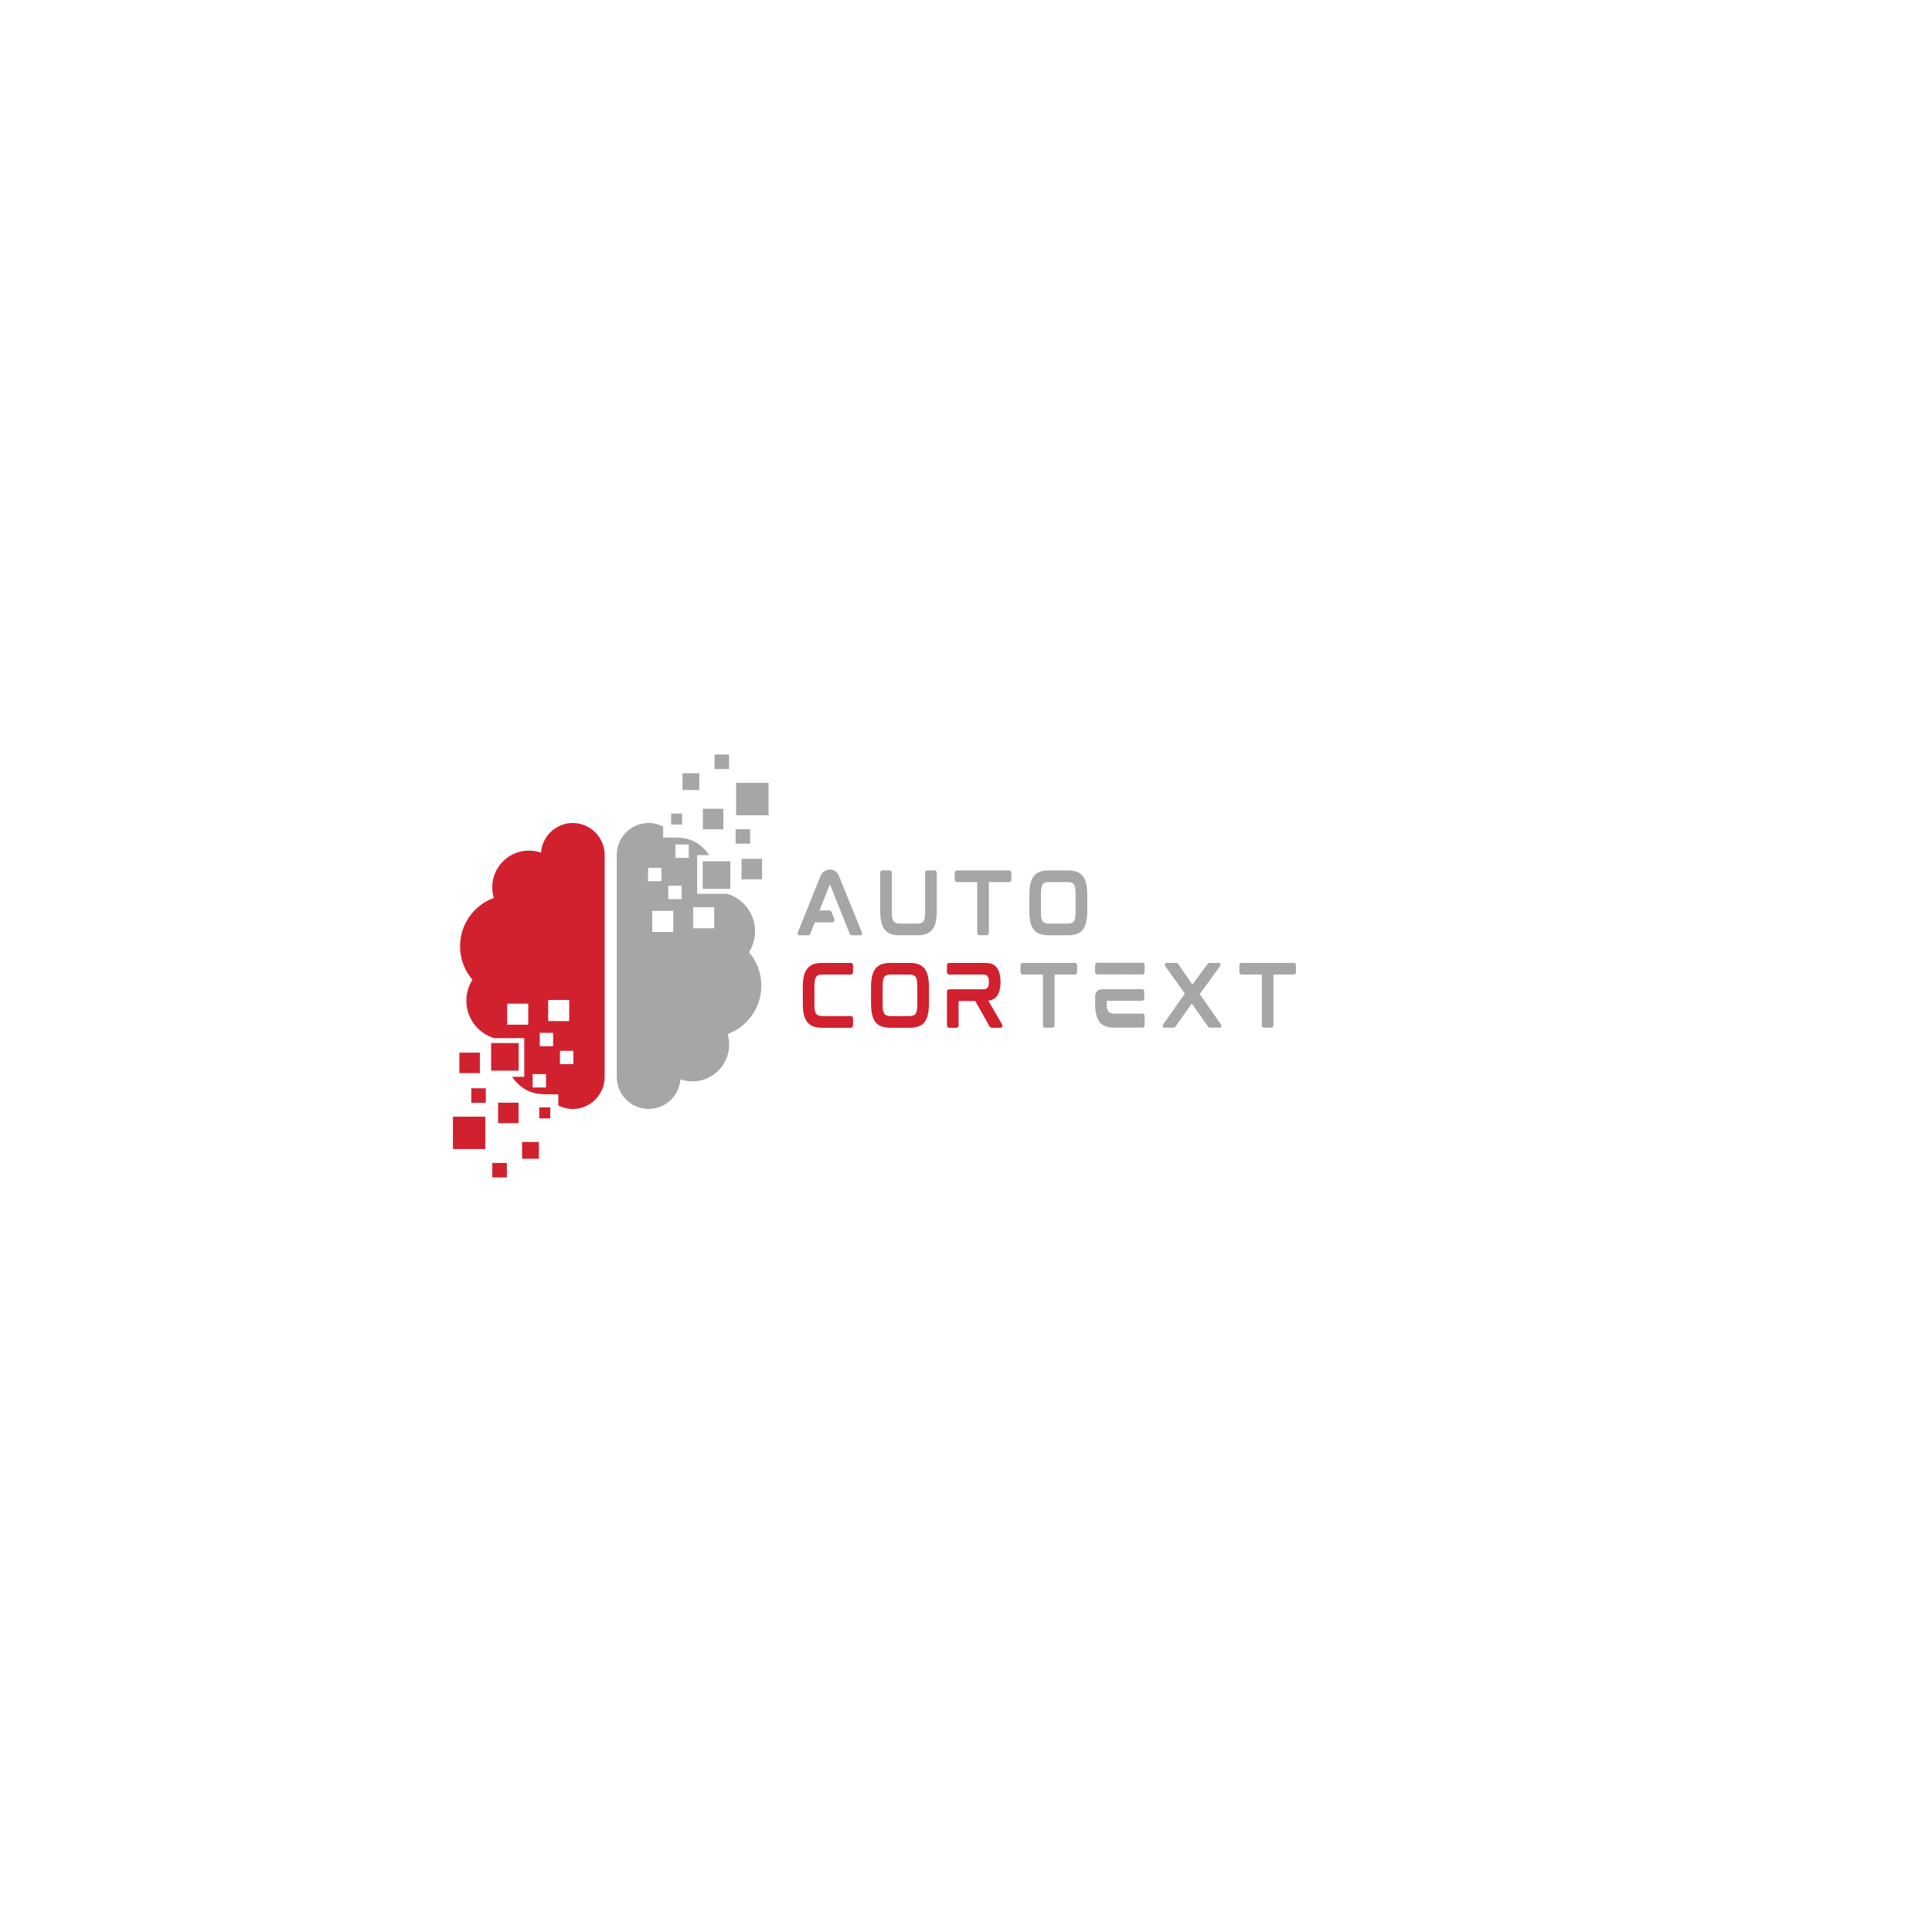
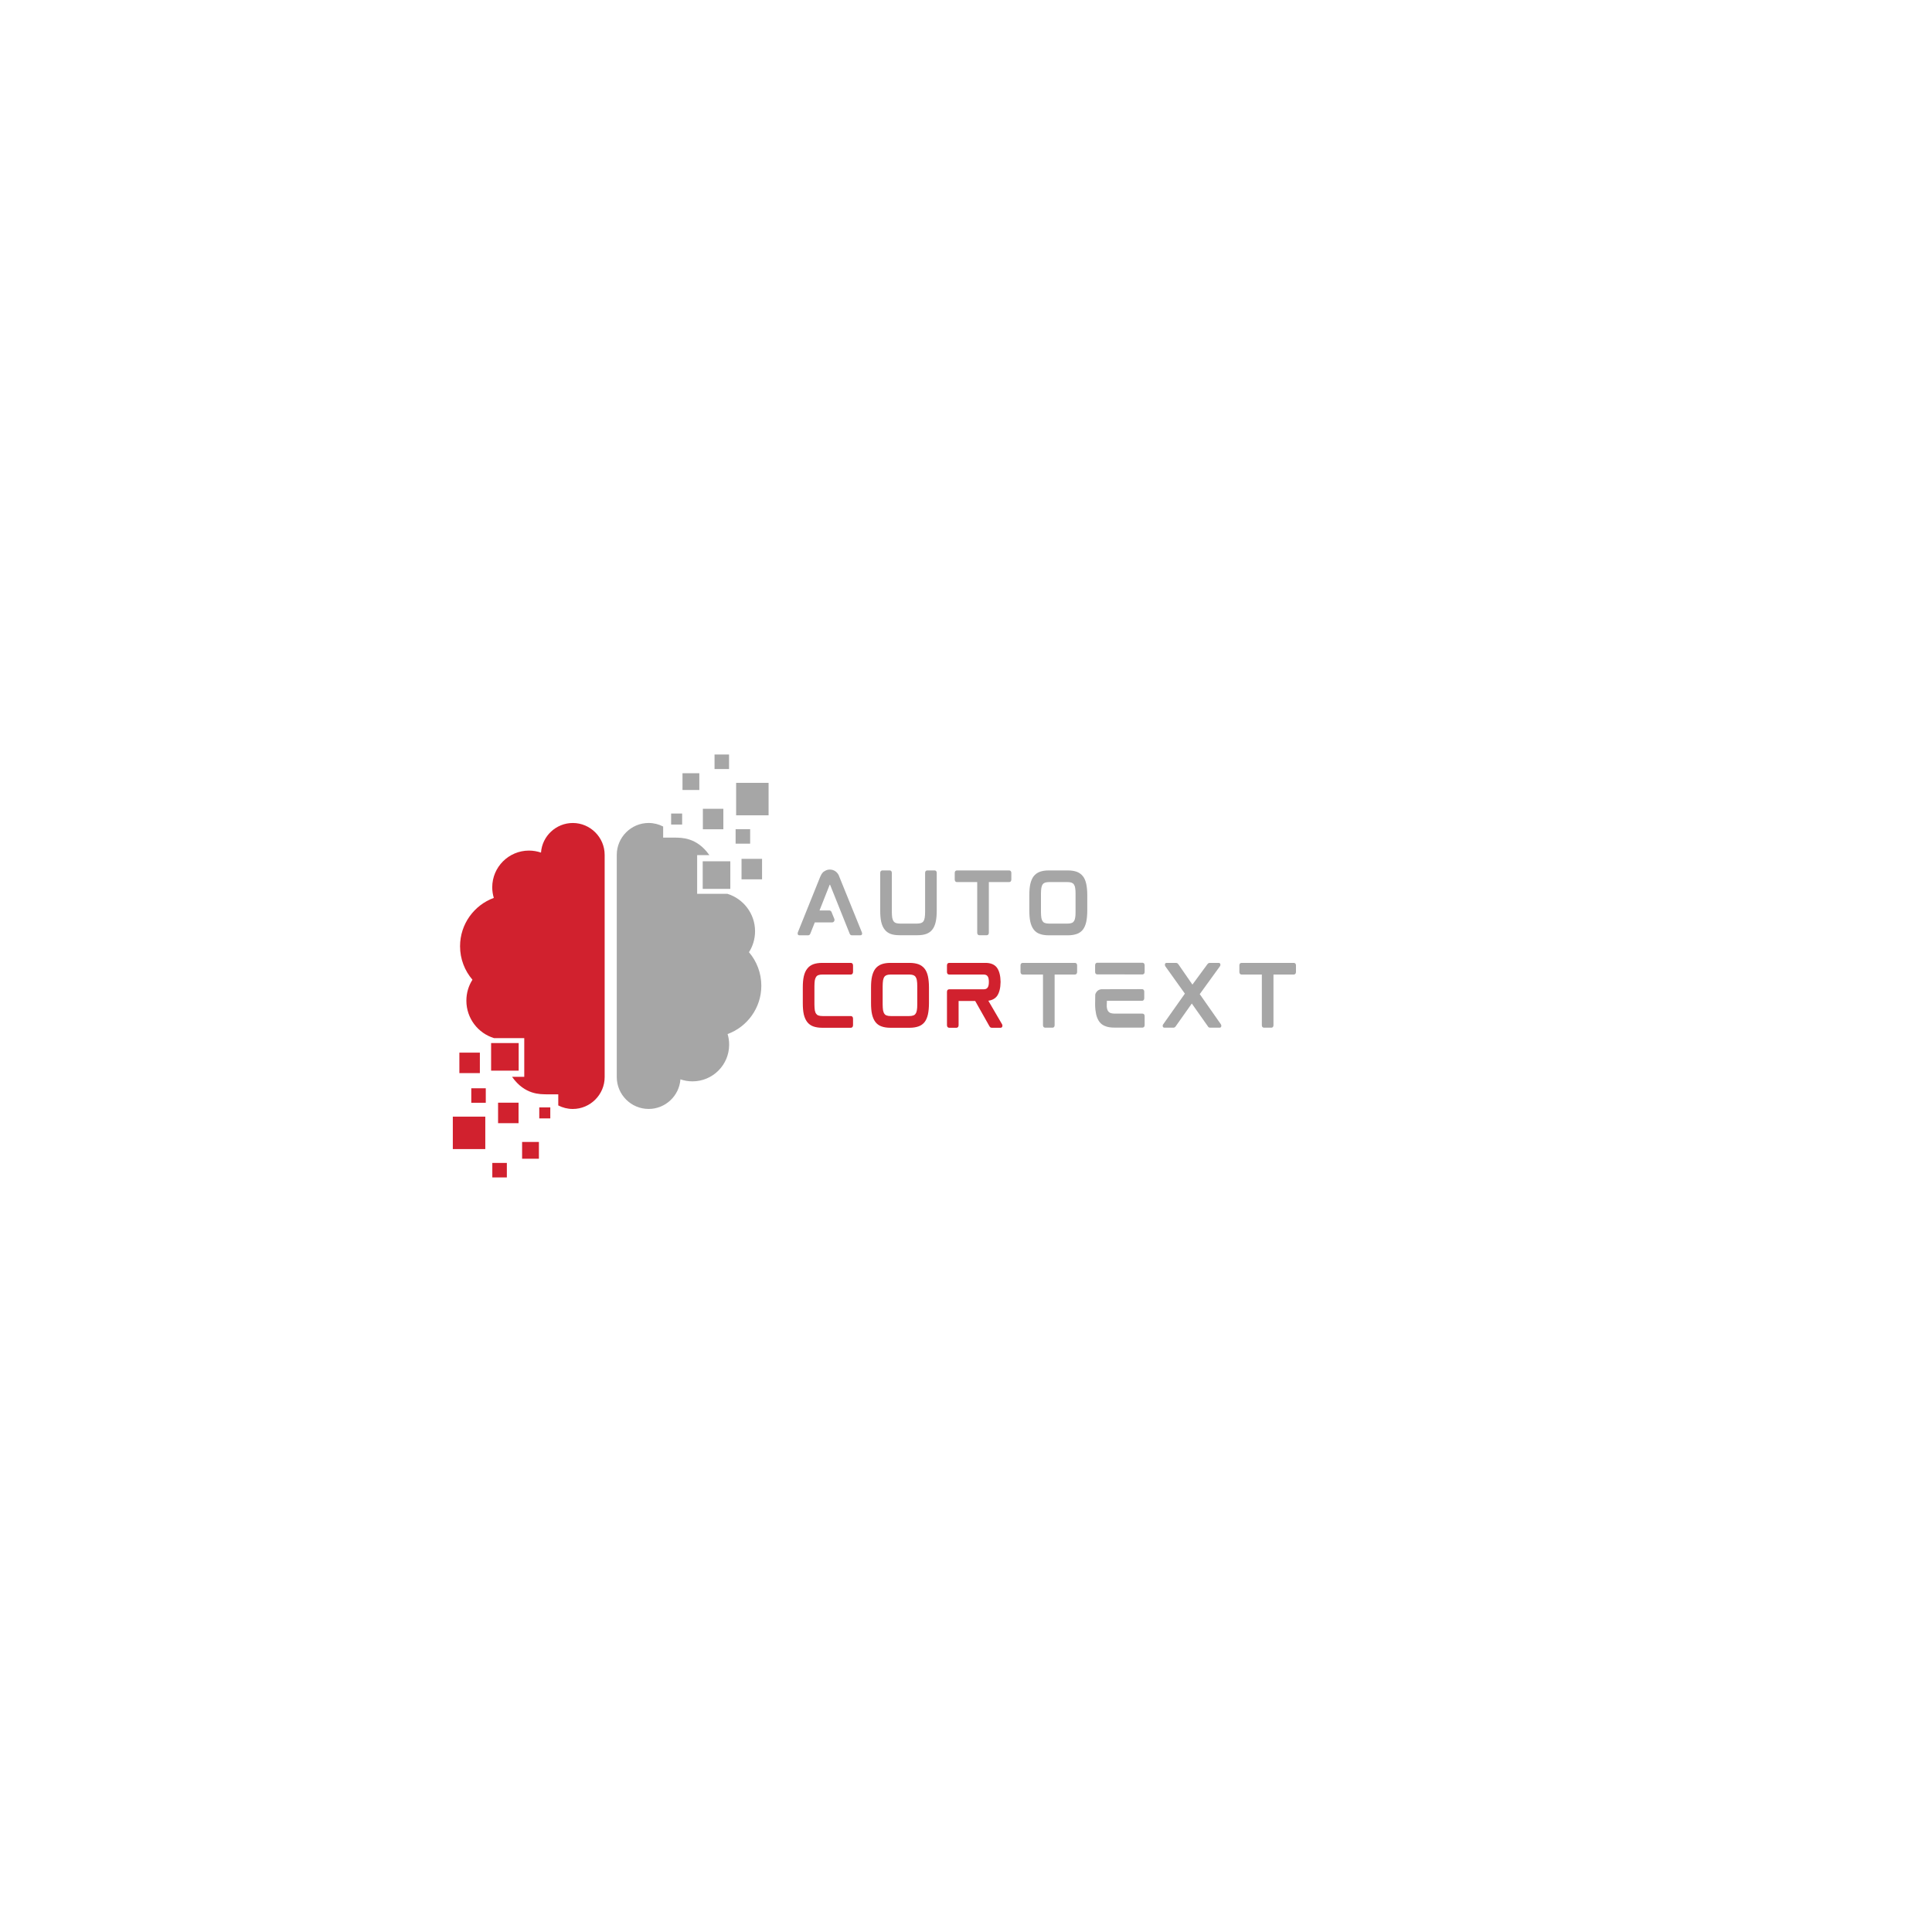
<svg xmlns="http://www.w3.org/2000/svg" width="500" zoomAndPan="magnify" viewBox="0 0 375 375" height="500" preserveAspectRatio="xMidYMid meet" version="1.0">
  <defs>
    <g />
    <clipPath id="c328f2f472">
-       <path d="M 142 151 L 149.18 151 L 149.18 159 L 142 159 Z M 142 151 " clip-rule="nonzero" />
+       <path d="M 142 151 L 149.18 151 L 149.18 159 L 142 159 Z M 142 151 " clipRule="nonzero" />
    </clipPath>
    <clipPath id="a9fffd2b23">
-       <path d="M 138 146.422 L 142 146.422 L 142 150 L 138 150 Z M 138 146.422 " clip-rule="nonzero" />
+       <path d="M 138 146.422 L 142 146.422 L 142 150 L 138 150 Z M 138 146.422 " clipRule="nonzero" />
    </clipPath>
    <clipPath id="a8a47ae7fa">
-       <path d="M 87.914 216 L 95 216 L 95 224 L 87.914 224 Z M 87.914 216 " clip-rule="nonzero" />
+       <path d="M 87.914 216 L 95 216 L 95 224 L 87.914 224 Z M 87.914 216 " clipRule="nonzero" />
    </clipPath>
    <clipPath id="0335560d98">
-       <path d="M 95 225 L 99 225 L 99 228.922 L 95 228.922 Z M 95 225 " clip-rule="nonzero" />
+       <path d="M 95 225 L 99 225 L 99 228.922 L 95 228.922 Z M 95 225 " clipRule="nonzero" />
    </clipPath>
  </defs>
-   <path fill="#a6a6a6" d="M 131.102 162.582 L 128.719 162.582 L 128.719 160.426 C 127.875 159.992 126.914 159.738 125.898 159.738 C 122.492 159.738 119.715 162.527 119.715 165.926 L 119.715 209.062 C 119.715 212.461 122.492 215.246 125.898 215.246 C 129.156 215.246 131.844 212.703 132.07 209.5 C 132.801 209.75 133.586 209.891 134.402 209.891 C 138.34 209.891 141.527 206.703 141.527 202.77 C 141.527 202.051 141.426 201.363 141.227 200.707 C 145.047 199.309 147.773 195.629 147.773 191.328 C 147.773 188.844 146.867 186.57 145.375 184.82 C 146.125 183.652 146.555 182.254 146.555 180.754 C 146.555 177.332 144.289 174.445 141.184 173.488 L 135.316 173.488 L 135.316 165.977 L 137.684 165.977 C 135.215 162.441 132.121 162.621 131.102 162.582 Z M 130.68 176.805 L 126.594 176.805 L 126.594 180.895 L 130.68 180.895 Z M 138.629 176.094 L 134.543 176.094 L 134.543 180.18 L 138.629 180.18 Z M 132.309 171.922 L 129.711 171.922 L 129.711 174.516 L 132.309 174.516 Z M 128.391 168.441 L 125.789 168.441 L 125.789 171.031 L 128.391 171.031 Z M 133.684 163.91 L 131.094 163.91 L 131.094 166.512 L 133.684 166.512 Z M 133.684 163.91 " fill-opacity="1" fill-rule="evenodd" />
-   <g clip-path="url(#c328f2f472)">
-     <path fill="#a6a6a6" d="M 149.18 151.953 L 142.883 151.953 L 142.883 158.25 L 149.18 158.25 Z M 149.18 151.953 " fill-opacity="1" fill-rule="evenodd" />
+   <path fill="#a6a6a6" d="M 131.102 162.582 L 128.719 162.582 L 128.719 160.426 C 127.875 159.992 126.914 159.738 125.898 159.738 C 122.492 159.738 119.715 162.527 119.715 165.926 L 119.715 209.062 C 119.715 212.461 122.492 215.246 125.898 215.246 C 129.156 215.246 131.844 212.703 132.07 209.5 C 132.801 209.75 133.586 209.891 134.402 209.891 C 138.34 209.891 141.527 206.703 141.527 202.77 C 141.527 202.051 141.426 201.363 141.227 200.707 C 145.047 199.309 147.773 195.629 147.773 191.328 C 147.773 188.844 146.867 186.57 145.375 184.82 C 146.125 183.652 146.555 182.254 146.555 180.754 C 146.555 177.332 144.289 174.445 141.184 173.488 L 135.316 173.488 L 135.316 165.977 L 137.684 165.977 C 135.215 162.441 132.121 162.621 131.102 162.582 Z M 130.68 176.805 L 126.594 176.805 L 126.594 180.895 L 130.68 180.895 Z M 138.629 176.094 L 134.543 176.094 L 134.543 180.18 L 138.629 180.18 Z M 132.309 171.922 L 129.711 171.922 L 129.711 174.516 L 132.309 174.516 Z M 128.391 168.441 L 125.789 168.441 L 125.789 171.031 L 128.391 171.031 Z M 133.684 163.91 L 131.094 163.91 L 131.094 166.512 L 133.684 166.512 Z M 133.684 163.91 " fillOpacity="1" fillRule="evenodd" />
+   <g clipPath="url(#c328f2f472)">
+     <path fill="#a6a6a6" d="M 149.18 151.953 L 142.883 151.953 L 142.883 158.25 L 149.18 158.25 Z M 149.18 151.953 " fillOpacity="1" fillRule="evenodd" />
  </g>
-   <path fill="#a6a6a6" d="M 140.402 156.984 L 136.426 156.984 L 136.426 160.961 L 140.402 160.961 Z M 140.402 156.984 " fill-opacity="1" fill-rule="evenodd" />
-   <path fill="#a6a6a6" d="M 147.914 166.699 L 143.93 166.699 L 143.93 170.68 L 147.914 170.68 Z M 147.914 166.699 " fill-opacity="1" fill-rule="evenodd" />
-   <g clip-path="url(#a9fffd2b23)">
-     <path fill="#a6a6a6" d="M 141.508 146.449 L 138.691 146.449 L 138.691 149.27 L 141.508 149.27 Z M 141.508 146.449 " fill-opacity="1" fill-rule="evenodd" />
+   <path fill="#a6a6a6" d="M 140.402 156.984 L 136.426 156.984 L 136.426 160.961 L 140.402 160.961 Z M 140.402 156.984 " fillOpacity="1" fillRule="evenodd" />
+   <path fill="#a6a6a6" d="M 147.914 166.699 L 143.93 166.699 L 143.93 170.68 L 147.914 170.68 Z M 147.914 166.699 " fillOpacity="1" fillRule="evenodd" />
+   <g clipPath="url(#a9fffd2b23)">
+     <path fill="#a6a6a6" d="M 141.508 146.449 L 138.691 146.449 L 138.691 149.27 L 141.508 149.27 Z M 141.508 146.449 " fillOpacity="1" fillRule="evenodd" />
  </g>
-   <path fill="#a6a6a6" d="M 135.738 150.082 L 132.473 150.082 L 132.473 153.336 L 135.738 153.336 Z M 135.738 150.082 " fill-opacity="1" fill-rule="evenodd" />
-   <path fill="#a6a6a6" d="M 145.602 160.941 L 142.781 160.941 L 142.781 163.754 L 145.602 163.754 Z M 145.602 160.941 " fill-opacity="1" fill-rule="evenodd" />
-   <path fill="#a6a6a6" d="M 132.402 157.906 L 130.266 157.906 L 130.266 160.043 L 132.402 160.043 Z M 132.402 157.906 " fill-opacity="1" fill-rule="evenodd" />
-   <path fill="#a6a6a6" d="M 141.754 167.176 L 136.395 167.176 L 136.395 172.531 L 141.754 172.531 Z M 141.754 167.176 " fill-opacity="1" fill-rule="evenodd" />
-   <path fill="#d1212e" d="M 105.977 212.406 L 108.359 212.406 L 108.359 214.562 C 109.203 215 110.164 215.25 111.18 215.25 C 114.574 215.25 117.363 212.461 117.363 209.066 L 117.363 165.926 C 117.363 162.527 114.574 159.742 111.18 159.742 C 107.922 159.742 105.234 162.293 105.008 165.488 C 104.273 165.238 103.484 165.098 102.672 165.098 C 98.738 165.098 95.543 168.293 95.543 172.219 C 95.543 172.941 95.652 173.625 95.848 174.281 C 92.031 175.68 89.297 179.359 89.297 183.664 C 89.297 186.148 90.203 188.418 91.703 190.168 C 90.949 191.34 90.523 192.738 90.523 194.234 C 90.523 197.656 92.781 200.547 95.895 201.5 L 101.758 201.5 L 101.758 209.012 L 99.395 209.012 C 101.863 212.547 104.945 212.367 105.977 212.406 Z M 106.398 198.188 L 110.484 198.188 L 110.484 194.094 L 106.398 194.094 Z M 98.441 198.895 L 102.535 198.895 L 102.535 194.809 L 98.441 194.809 Z M 104.766 203.066 L 107.359 203.066 L 107.359 200.473 L 104.766 200.473 Z M 108.688 206.551 L 111.289 206.551 L 111.289 203.957 L 108.688 203.957 Z M 103.383 211.078 L 105.984 211.078 L 105.984 208.48 L 103.383 208.48 Z M 103.383 211.078 " fill-opacity="1" fill-rule="evenodd" />
-   <g clip-path="url(#a8a47ae7fa)">
-     <path fill="#d1212e" d="M 94.195 216.738 L 87.891 216.738 L 87.891 223.035 L 94.195 223.035 Z M 94.195 216.738 " fill-opacity="1" fill-rule="evenodd" />
+   <path fill="#a6a6a6" d="M 135.738 150.082 L 132.473 150.082 L 132.473 153.336 L 135.738 153.336 Z M 135.738 150.082 " fillOpacity="1" fillRule="evenodd" />
+   <path fill="#a6a6a6" d="M 145.602 160.941 L 142.781 160.941 L 142.781 163.754 L 145.602 163.754 Z M 145.602 160.941 " fillOpacity="1" fillRule="evenodd" />
+   <path fill="#a6a6a6" d="M 132.402 157.906 L 130.266 157.906 L 130.266 160.043 L 132.402 160.043 Z M 132.402 157.906 " fillOpacity="1" fillRule="evenodd" />
+   <path fill="#a6a6a6" d="M 141.754 167.176 L 136.395 167.176 L 136.395 172.531 L 141.754 172.531 Z M 141.754 167.176 " fillOpacity="1" fillRule="evenodd" />
+   <path fill="#d1212e" d="M 105.977 212.406 L 108.359 212.406 L 108.359 214.562 C 109.203 215 110.164 215.25 111.18 215.25 C 114.574 215.25 117.363 212.461 117.363 209.066 L 117.363 165.926 C 117.363 162.527 114.574 159.742 111.18 159.742 C 107.922 159.742 105.234 162.293 105.008 165.488 C 104.273 165.238 103.484 165.098 102.672 165.098 C 98.738 165.098 95.543 168.293 95.543 172.219 C 95.543 172.941 95.652 173.625 95.848 174.281 C 92.031 175.68 89.297 179.359 89.297 183.664 C 89.297 186.148 90.203 188.418 91.703 190.168 C 90.949 191.34 90.523 192.738 90.523 194.234 C 90.523 197.656 92.781 200.547 95.895 201.5 L 101.758 201.5 L 101.758 209.012 L 99.395 209.012 C 101.863 212.547 104.945 212.367 105.977 212.406 Z M 106.398 198.188 L 110.484 198.188 L 110.484 194.094 L 106.398 194.094 Z M 98.441 198.895 L 102.535 198.895 L 102.535 194.809 L 98.441 194.809 Z M 104.766 203.066 L 107.359 203.066 L 107.359 200.473 L 104.766 200.473 Z M 108.688 206.551 L 111.289 206.551 L 111.289 203.957 L 108.688 203.957 Z M 103.383 211.078 L 105.984 211.078 L 105.984 208.48 L 103.383 208.48 Z M 103.383 211.078 " fillOpacity="1" fillRule="evenodd" />
+   <g clipPath="url(#a8a47ae7fa)">
+     <path fill="#d1212e" d="M 94.195 216.738 L 87.891 216.738 L 87.891 223.035 L 94.195 223.035 Z M 94.195 216.738 " fillOpacity="1" fillRule="evenodd" />
  </g>
-   <path fill="#d1212e" d="M 100.652 214.031 L 96.676 214.031 L 96.676 218.008 L 100.652 218.008 Z M 100.652 214.031 " fill-opacity="1" fill-rule="evenodd" />
-   <path fill="#d1212e" d="M 93.141 204.316 L 89.164 204.316 L 89.164 208.289 L 93.141 208.289 Z M 93.141 204.316 " fill-opacity="1" fill-rule="evenodd" />
-   <g clip-path="url(#0335560d98)">
-     <path fill="#d1212e" d="M 98.379 225.723 L 95.559 225.723 L 95.559 228.539 L 98.379 228.539 Z M 98.379 225.723 " fill-opacity="1" fill-rule="evenodd" />
+   <path fill="#d1212e" d="M 100.652 214.031 L 96.676 214.031 L 96.676 218.008 L 100.652 218.008 Z M 100.652 214.031 " fillOpacity="1" fillRule="evenodd" />
+   <path fill="#d1212e" d="M 93.141 204.316 L 89.164 204.316 L 89.164 208.289 L 93.141 208.289 Z M 93.141 204.316 " fillOpacity="1" fillRule="evenodd" />
+   <g clipPath="url(#0335560d98)">
+     <path fill="#d1212e" d="M 98.379 225.723 L 95.559 225.723 L 95.559 228.539 L 98.379 228.539 Z M 98.379 225.723 " fillOpacity="1" fillRule="evenodd" />
  </g>
-   <path fill="#d1212e" d="M 104.602 221.652 L 101.34 221.652 L 101.34 224.91 L 104.602 224.91 Z M 104.602 221.652 " fill-opacity="1" fill-rule="evenodd" />
-   <path fill="#d1212e" d="M 94.289 211.234 L 91.477 211.234 L 91.477 214.047 L 94.289 214.047 Z M 94.289 211.234 " fill-opacity="1" fill-rule="evenodd" />
-   <path fill="#d1212e" d="M 106.812 214.945 L 104.672 214.945 L 104.672 217.082 L 106.812 217.082 Z M 106.812 214.945 " fill-opacity="1" fill-rule="evenodd" />
-   <path fill="#d1212e" d="M 100.676 202.457 L 95.324 202.457 L 95.324 207.812 L 100.676 207.812 Z M 100.676 202.457 " fill-opacity="1" fill-rule="evenodd" />
-   <g fill="#d1212e" fill-opacity="1">
+   <path fill="#d1212e" d="M 104.602 221.652 L 101.34 221.652 L 101.34 224.91 L 104.602 224.91 Z M 104.602 221.652 " fillOpacity="1" fillRule="evenodd" />
+   <path fill="#d1212e" d="M 94.289 211.234 L 91.477 211.234 L 91.477 214.047 L 94.289 214.047 Z M 94.289 211.234 " fillOpacity="1" fillRule="evenodd" />
+   <path fill="#d1212e" d="M 106.812 214.945 L 104.672 214.945 L 104.672 217.082 L 106.812 217.082 Z M 106.812 214.945 " fillOpacity="1" fillRule="evenodd" />
+   <path fill="#d1212e" d="M 100.676 202.457 L 95.324 202.457 L 95.324 207.812 L 100.676 207.812 Z M 100.676 202.457 " fillOpacity="1" fillRule="evenodd" />
+   <g fill="#d1212e" fillOpacity="1">
    <g transform="translate(154.6, 199.4732)">
      <g>
        <path d="M 10.547 -12.578 L 4.992 -12.578 C 4.32 -12.578 3.738 -12.484 3.266 -12.316 C 2.777 -12.133 2.383 -11.844 2.09 -11.461 C 1.785 -11.082 1.559 -10.578 1.418 -9.965 C 1.281 -9.371 1.223 -8.637 1.223 -7.801 L 1.223 -4.777 C 1.223 -3.922 1.281 -3.191 1.418 -2.578 C 1.559 -1.984 1.785 -1.48 2.09 -1.082 C 2.395 -0.703 2.793 -0.41 3.266 -0.246 C 3.738 -0.078 4.32 0.016 4.992 0.016 L 10.547 0.016 C 10.668 0.016 10.973 -0.047 10.973 -0.52 L 10.973 -1.727 C 10.973 -2.199 10.668 -2.258 10.547 -2.258 L 5.066 -2.258 C 4.746 -2.258 4.473 -2.289 4.273 -2.367 C 4.074 -2.426 3.938 -2.535 3.816 -2.703 C 3.695 -2.855 3.617 -3.082 3.555 -3.371 C 3.512 -3.68 3.48 -4.059 3.48 -4.52 L 3.48 -8.074 C 3.48 -8.531 3.512 -8.914 3.555 -9.203 C 3.617 -9.492 3.695 -9.707 3.816 -9.875 C 3.938 -10.043 4.074 -10.148 4.273 -10.211 C 4.473 -10.285 4.746 -10.316 5.066 -10.316 L 10.547 -10.316 C 10.668 -10.316 10.973 -10.379 10.973 -10.867 L 10.973 -12.043 C 10.973 -12.516 10.668 -12.578 10.547 -12.578 Z M 10.547 -12.578 " />
      </g>
    </g>
  </g>
-   <g fill="#d1212e" fill-opacity="1">
+   <g fill="#d1212e" fillOpacity="1">
    <g transform="translate(167.844, 199.4732)">
      <g>
        <path d="M 11.613 -11.461 C 11.309 -11.844 10.914 -12.133 10.426 -12.316 C 9.949 -12.484 9.371 -12.578 8.699 -12.578 L 4.977 -12.578 C 4.305 -12.578 3.738 -12.484 3.266 -12.316 C 2.777 -12.133 2.383 -11.844 2.074 -11.461 C 1.785 -11.082 1.559 -10.578 1.418 -9.965 C 1.281 -9.371 1.223 -8.652 1.223 -7.801 L 1.223 -4.777 C 1.223 -3.922 1.281 -3.191 1.418 -2.594 C 1.559 -1.984 1.785 -1.48 2.074 -1.098 C 2.383 -0.703 2.777 -0.41 3.266 -0.246 C 3.723 -0.078 4.305 0.016 4.977 0.016 L 8.699 0.016 C 9.371 0.016 9.949 -0.078 10.426 -0.246 C 10.914 -0.41 11.309 -0.703 11.613 -1.082 C 11.922 -1.48 12.133 -1.984 12.27 -2.594 C 12.395 -3.191 12.469 -3.922 12.469 -4.777 L 12.469 -7.801 C 12.469 -8.637 12.395 -9.371 12.27 -9.965 C 12.133 -10.578 11.922 -11.082 11.613 -11.461 Z M 10.195 -8.059 L 10.195 -4.504 C 10.195 -4.059 10.18 -3.68 10.117 -3.371 C 10.074 -3.098 9.98 -2.855 9.859 -2.703 C 9.754 -2.535 9.602 -2.426 9.402 -2.367 C 9.203 -2.289 8.945 -2.258 8.625 -2.258 L 5.051 -2.258 C 4.73 -2.258 4.473 -2.289 4.273 -2.367 C 4.074 -2.426 3.922 -2.535 3.816 -2.703 C 3.695 -2.855 3.617 -3.098 3.555 -3.371 C 3.512 -3.68 3.48 -4.059 3.48 -4.504 L 3.48 -8.059 C 3.48 -8.5 3.512 -8.883 3.555 -9.188 C 3.617 -9.477 3.695 -9.707 3.816 -9.875 C 3.922 -10.027 4.074 -10.133 4.273 -10.211 C 4.473 -10.273 4.73 -10.316 5.051 -10.316 L 8.625 -10.316 C 8.945 -10.316 9.203 -10.273 9.402 -10.211 C 9.602 -10.133 9.754 -10.027 9.859 -9.875 C 9.98 -9.707 10.074 -9.477 10.117 -9.188 C 10.18 -8.883 10.195 -8.5 10.195 -8.059 Z M 10.195 -8.059 " />
      </g>
    </g>
  </g>
-   <g fill="#d1212e" fill-opacity="1">
+   <g fill="#d1212e" fillOpacity="1">
    <g transform="translate(182.5833, 199.4732)">
      <g>
        <path d="M 11.629 -8.93 C 11.629 -8.914 11.629 -8.898 11.629 -8.883 C 11.629 -8.867 11.629 -8.852 11.629 -8.836 Z M 11.922 -0.656 L 9.25 -5.234 C 9.996 -5.328 10.578 -5.648 10.957 -6.168 C 11.387 -6.793 11.613 -7.691 11.629 -8.883 C 11.613 -10.074 11.387 -10.973 10.957 -11.598 C 10.5 -12.254 9.738 -12.578 8.699 -12.578 L 1.664 -12.578 C 1.527 -12.578 1.223 -12.531 1.223 -12.043 L 1.223 -10.836 C 1.223 -10.363 1.527 -10.316 1.664 -10.316 L 8.305 -10.316 C 8.699 -10.316 8.961 -10.211 9.113 -9.98 C 9.281 -9.754 9.355 -9.387 9.355 -8.883 C 9.355 -8.379 9.281 -8.012 9.113 -7.785 C 8.961 -7.555 8.699 -7.449 8.305 -7.449 L 1.664 -7.449 C 1.527 -7.449 1.223 -7.402 1.223 -6.93 L 1.223 -0.52 C 1.223 -0.047 1.527 0.016 1.664 0.016 L 3.051 0.016 C 3.191 0.016 3.48 -0.047 3.48 -0.52 L 3.48 -5.188 L 6.699 -5.188 L 9.461 -0.289 C 9.523 -0.199 9.57 -0.121 9.629 -0.078 C 9.707 -0.016 9.812 0.016 9.949 0.016 L 11.629 0.016 C 11.812 0.016 11.949 -0.105 11.98 -0.289 C 11.996 -0.441 11.98 -0.566 11.922 -0.656 Z M 11.922 -0.656 " />
      </g>
    </g>
  </g>
-   <g fill="#a6a6a6" fill-opacity="1">
+   <g fill="#a6a6a6" fillOpacity="1">
    <g transform="translate(196.8578, 199.4732)">
      <g>
        <path d="M 11.766 -12.578 L 1.664 -12.578 C 1.527 -12.578 1.223 -12.531 1.223 -12.059 L 1.223 -10.867 C 1.223 -10.363 1.527 -10.316 1.664 -10.316 L 5.586 -10.316 L 5.586 -0.52 C 5.586 -0.047 5.891 0 6.012 0 L 7.418 0 C 7.555 0 7.844 -0.047 7.844 -0.52 L 7.844 -10.316 L 11.766 -10.316 C 11.906 -10.316 12.211 -10.363 12.211 -10.867 L 12.211 -12.059 C 12.211 -12.531 11.906 -12.578 11.766 -12.578 Z M 11.766 -12.578 " />
      </g>
    </g>
  </g>
-   <g fill="#a6a6a6" fill-opacity="1">
+   <g fill="#a6a6a6" fillOpacity="1">
    <g transform="translate(211.3377, 199.4732)">
      <g>
        <path d="M 10.395 -2.73 L 5.02 -2.73 C 4.699 -2.73 4.441 -2.777 4.227 -2.84 C 4.031 -2.914 3.891 -3.023 3.77 -3.176 C 3.648 -3.344 3.555 -3.57 3.512 -3.863 C 3.496 -3.938 3.496 -4.043 3.48 -4.121 C 3.48 -4.121 3.496 -5.219 3.512 -5.219 L 10.332 -5.219 C 10.453 -5.219 10.762 -5.281 10.762 -5.754 L 10.762 -6.961 C 10.762 -7.434 10.453 -7.48 10.332 -7.48 L 2.457 -7.465 C 2.016 -7.434 1.633 -7.203 1.418 -6.824 C 1.344 -6.699 1.281 -6.578 1.25 -6.441 L 1.223 -4.52 L 1.223 -4.441 C 1.234 -3.723 1.312 -3.113 1.418 -2.609 C 1.559 -2 1.785 -1.496 2.074 -1.113 C 2.383 -0.719 2.777 -0.441 3.266 -0.273 C 3.738 -0.09 4.305 -0.016 4.977 -0.016 L 10.395 -0.016 C 10.531 -0.016 10.836 -0.062 10.836 -0.535 L 10.836 -2.215 C 10.836 -2.688 10.531 -2.73 10.395 -2.73 Z M 10.41 -12.605 L 1.633 -12.605 C 1.512 -12.605 1.223 -12.547 1.223 -12.059 L 1.223 -10.867 C 1.223 -10.395 1.512 -10.348 1.633 -10.348 L 10.41 -10.332 C 10.531 -10.332 10.836 -10.395 10.836 -10.867 L 10.836 -12.074 C 10.836 -12.547 10.531 -12.605 10.41 -12.605 Z M 10.41 -12.605 " />
      </g>
    </g>
  </g>
-   <g fill="#a6a6a6" fill-opacity="1">
+   <g fill="#a6a6a6" fillOpacity="1">
    <g transform="translate(224.4444, 199.4732)">
      <g>
        <path d="M 8.426 -6.516 L 12.332 -11.906 C 12.422 -12.012 12.453 -12.148 12.438 -12.285 C 12.41 -12.469 12.285 -12.578 12.09 -12.578 L 10.41 -12.578 C 10.273 -12.578 10.164 -12.547 10.09 -12.5 C 10.012 -12.438 9.938 -12.363 9.875 -12.27 L 7.004 -8.363 L 4.305 -12.27 C 4.242 -12.363 4.168 -12.438 4.09 -12.5 C 4.016 -12.547 3.891 -12.578 3.77 -12.578 L 2 -12.578 C 1.801 -12.578 1.68 -12.469 1.664 -12.285 C 1.648 -12.148 1.68 -12.012 1.754 -11.906 L 5.539 -6.609 L 1.344 -0.672 C 1.25 -0.566 1.223 -0.441 1.234 -0.289 C 1.266 -0.105 1.391 0 1.57 0 L 3.25 0 C 3.387 0 3.496 -0.016 3.57 -0.078 C 3.648 -0.121 3.723 -0.199 3.785 -0.305 L 6.883 -4.688 L 9.965 -0.32 C 10.027 -0.199 10.105 -0.121 10.18 -0.062 C 10.273 -0.016 10.379 0 10.5 0 L 12.27 0 C 12.469 0 12.59 -0.105 12.605 -0.289 C 12.637 -0.441 12.59 -0.566 12.516 -0.672 Z M 8.426 -6.516 " />
      </g>
    </g>
  </g>
-   <g fill="#a6a6a6" fill-opacity="1">
+   <g fill="#a6a6a6" fillOpacity="1">
    <g transform="translate(239.3362, 199.4732)">
      <g>
        <path d="M 11.766 -12.578 L 1.664 -12.578 C 1.527 -12.578 1.223 -12.531 1.223 -12.059 L 1.223 -10.867 C 1.223 -10.363 1.527 -10.316 1.664 -10.316 L 5.586 -10.316 L 5.586 -0.52 C 5.586 -0.047 5.891 0 6.012 0 L 7.418 0 C 7.555 0 7.844 -0.047 7.844 -0.52 L 7.844 -10.316 L 11.766 -10.316 C 11.906 -10.316 12.211 -10.363 12.211 -10.867 L 12.211 -12.059 C 12.211 -12.531 11.906 -12.578 11.766 -12.578 Z M 11.766 -12.578 " />
      </g>
    </g>
  </g>
-   <g fill="#a6a6a6" fill-opacity="1">
+   <g fill="#a6a6a6" fillOpacity="1">
    <g transform="translate(153.589, 181.5268)">
      <g>
        <path d="M 9.402 -11.156 C 9.371 -11.234 9.34 -11.324 9.309 -11.387 C 9.066 -12.18 8.332 -12.746 7.492 -12.746 C 7.113 -12.746 6.746 -12.637 6.441 -12.422 C 6.348 -12.379 6.273 -12.316 6.211 -12.27 C 5.984 -12.074 5.754 -11.707 5.539 -11.156 L 1.281 -0.578 C 1.234 -0.441 1.223 -0.305 1.25 -0.215 C 1.266 -0.121 1.344 0.016 1.586 0.016 L 3.266 0.016 C 3.465 0.016 3.617 -0.105 3.695 -0.305 L 4.562 -2.488 L 7.906 -2.488 C 8.074 -2.488 8.227 -2.562 8.305 -2.703 C 8.395 -2.824 8.41 -2.992 8.363 -3.145 L 7.812 -4.504 C 7.738 -4.688 7.57 -4.809 7.371 -4.809 L 5.48 -4.809 L 7.434 -9.754 C 7.449 -9.785 7.465 -9.797 7.465 -9.797 L 7.523 -9.797 C 7.523 -9.797 7.523 -9.797 7.539 -9.77 L 11.324 -0.32 C 11.402 -0.105 11.555 0.016 11.766 0.016 L 13.402 0.016 C 13.645 0.016 13.707 -0.137 13.734 -0.215 C 13.766 -0.305 13.75 -0.441 13.691 -0.578 Z M 9.402 -11.156 " />
      </g>
    </g>
  </g>
-   <g fill="#a6a6a6" fill-opacity="1">
+   <g fill="#a6a6a6" fillOpacity="1">
    <g transform="translate(169.6252, 181.5268)">
      <g>
        <path d="M 11.766 -12.578 L 10.363 -12.578 C 10.227 -12.578 9.938 -12.531 9.938 -12.059 L 9.938 -4.531 C 9.938 -4.074 9.906 -3.68 9.859 -3.387 C 9.812 -3.098 9.723 -2.871 9.617 -2.703 C 9.492 -2.551 9.355 -2.441 9.156 -2.367 C 8.961 -2.305 8.684 -2.258 8.363 -2.258 L 5.066 -2.258 C 4.746 -2.258 4.473 -2.305 4.273 -2.367 C 4.074 -2.441 3.938 -2.551 3.816 -2.703 C 3.707 -2.871 3.617 -3.098 3.555 -3.387 C 3.512 -3.68 3.48 -4.074 3.48 -4.531 L 3.48 -12.059 C 3.48 -12.531 3.191 -12.578 3.051 -12.578 L 1.664 -12.578 C 1.527 -12.578 1.223 -12.531 1.223 -12.059 L 1.223 -4.777 C 1.223 -3.922 1.281 -3.191 1.418 -2.594 C 1.559 -1.984 1.785 -1.48 2.09 -1.098 C 2.383 -0.703 2.793 -0.426 3.266 -0.246 C 3.738 -0.078 4.32 0 4.992 0 L 8.426 0 C 9.098 0 9.676 -0.078 10.148 -0.246 C 10.637 -0.426 11.035 -0.703 11.34 -1.098 C 11.645 -1.48 11.859 -1.984 11.996 -2.594 C 12.133 -3.191 12.195 -3.922 12.195 -4.777 L 12.195 -12.059 C 12.195 -12.531 11.906 -12.578 11.766 -12.578 Z M 11.766 -12.578 " />
      </g>
    </g>
  </g>
-   <g fill="#a6a6a6" fill-opacity="1">
+   <g fill="#a6a6a6" fillOpacity="1">
    <g transform="translate(184.0898, 181.5268)">
      <g>
        <path d="M 11.766 -12.578 L 1.664 -12.578 C 1.527 -12.578 1.223 -12.531 1.223 -12.059 L 1.223 -10.867 C 1.223 -10.363 1.527 -10.316 1.664 -10.316 L 5.586 -10.316 L 5.586 -0.52 C 5.586 -0.047 5.891 0 6.012 0 L 7.418 0 C 7.555 0 7.844 -0.047 7.844 -0.52 L 7.844 -10.316 L 11.766 -10.316 C 11.906 -10.316 12.211 -10.363 12.211 -10.867 L 12.211 -12.059 C 12.211 -12.531 11.906 -12.578 11.766 -12.578 Z M 11.766 -12.578 " />
      </g>
    </g>
  </g>
-   <g fill="#a6a6a6" fill-opacity="1">
+   <g fill="#a6a6a6" fillOpacity="1">
    <g transform="translate(198.5697, 181.5268)">
      <g>
        <path d="M 11.613 -11.461 C 11.309 -11.844 10.914 -12.133 10.426 -12.316 C 9.949 -12.484 9.371 -12.578 8.699 -12.578 L 4.977 -12.578 C 4.305 -12.578 3.738 -12.484 3.266 -12.316 C 2.777 -12.133 2.383 -11.844 2.074 -11.461 C 1.785 -11.082 1.559 -10.578 1.418 -9.965 C 1.281 -9.371 1.223 -8.652 1.223 -7.801 L 1.223 -4.777 C 1.223 -3.922 1.281 -3.191 1.418 -2.594 C 1.559 -1.984 1.785 -1.48 2.074 -1.098 C 2.383 -0.703 2.777 -0.41 3.266 -0.246 C 3.723 -0.078 4.305 0.016 4.977 0.016 L 8.699 0.016 C 9.371 0.016 9.949 -0.078 10.426 -0.246 C 10.914 -0.41 11.309 -0.703 11.613 -1.082 C 11.922 -1.48 12.133 -1.984 12.27 -2.594 C 12.395 -3.191 12.469 -3.922 12.469 -4.777 L 12.469 -7.801 C 12.469 -8.637 12.395 -9.371 12.27 -9.965 C 12.133 -10.578 11.922 -11.082 11.613 -11.461 Z M 10.195 -8.059 L 10.195 -4.504 C 10.195 -4.059 10.18 -3.68 10.117 -3.371 C 10.074 -3.098 9.98 -2.855 9.859 -2.703 C 9.754 -2.535 9.602 -2.426 9.402 -2.367 C 9.203 -2.289 8.945 -2.258 8.625 -2.258 L 5.051 -2.258 C 4.73 -2.258 4.473 -2.289 4.273 -2.367 C 4.074 -2.426 3.922 -2.535 3.816 -2.703 C 3.695 -2.855 3.617 -3.098 3.555 -3.371 C 3.512 -3.68 3.48 -4.059 3.48 -4.504 L 3.48 -8.059 C 3.48 -8.5 3.512 -8.883 3.555 -9.188 C 3.617 -9.477 3.695 -9.707 3.816 -9.875 C 3.922 -10.027 4.074 -10.133 4.273 -10.211 C 4.473 -10.273 4.73 -10.316 5.051 -10.316 L 8.625 -10.316 C 8.945 -10.316 9.203 -10.273 9.402 -10.211 C 9.602 -10.133 9.754 -10.027 9.859 -9.875 C 9.98 -9.707 10.074 -9.477 10.117 -9.188 C 10.18 -8.883 10.195 -8.5 10.195 -8.059 Z M 10.195 -8.059 " />
      </g>
    </g>
  </g>
</svg>
